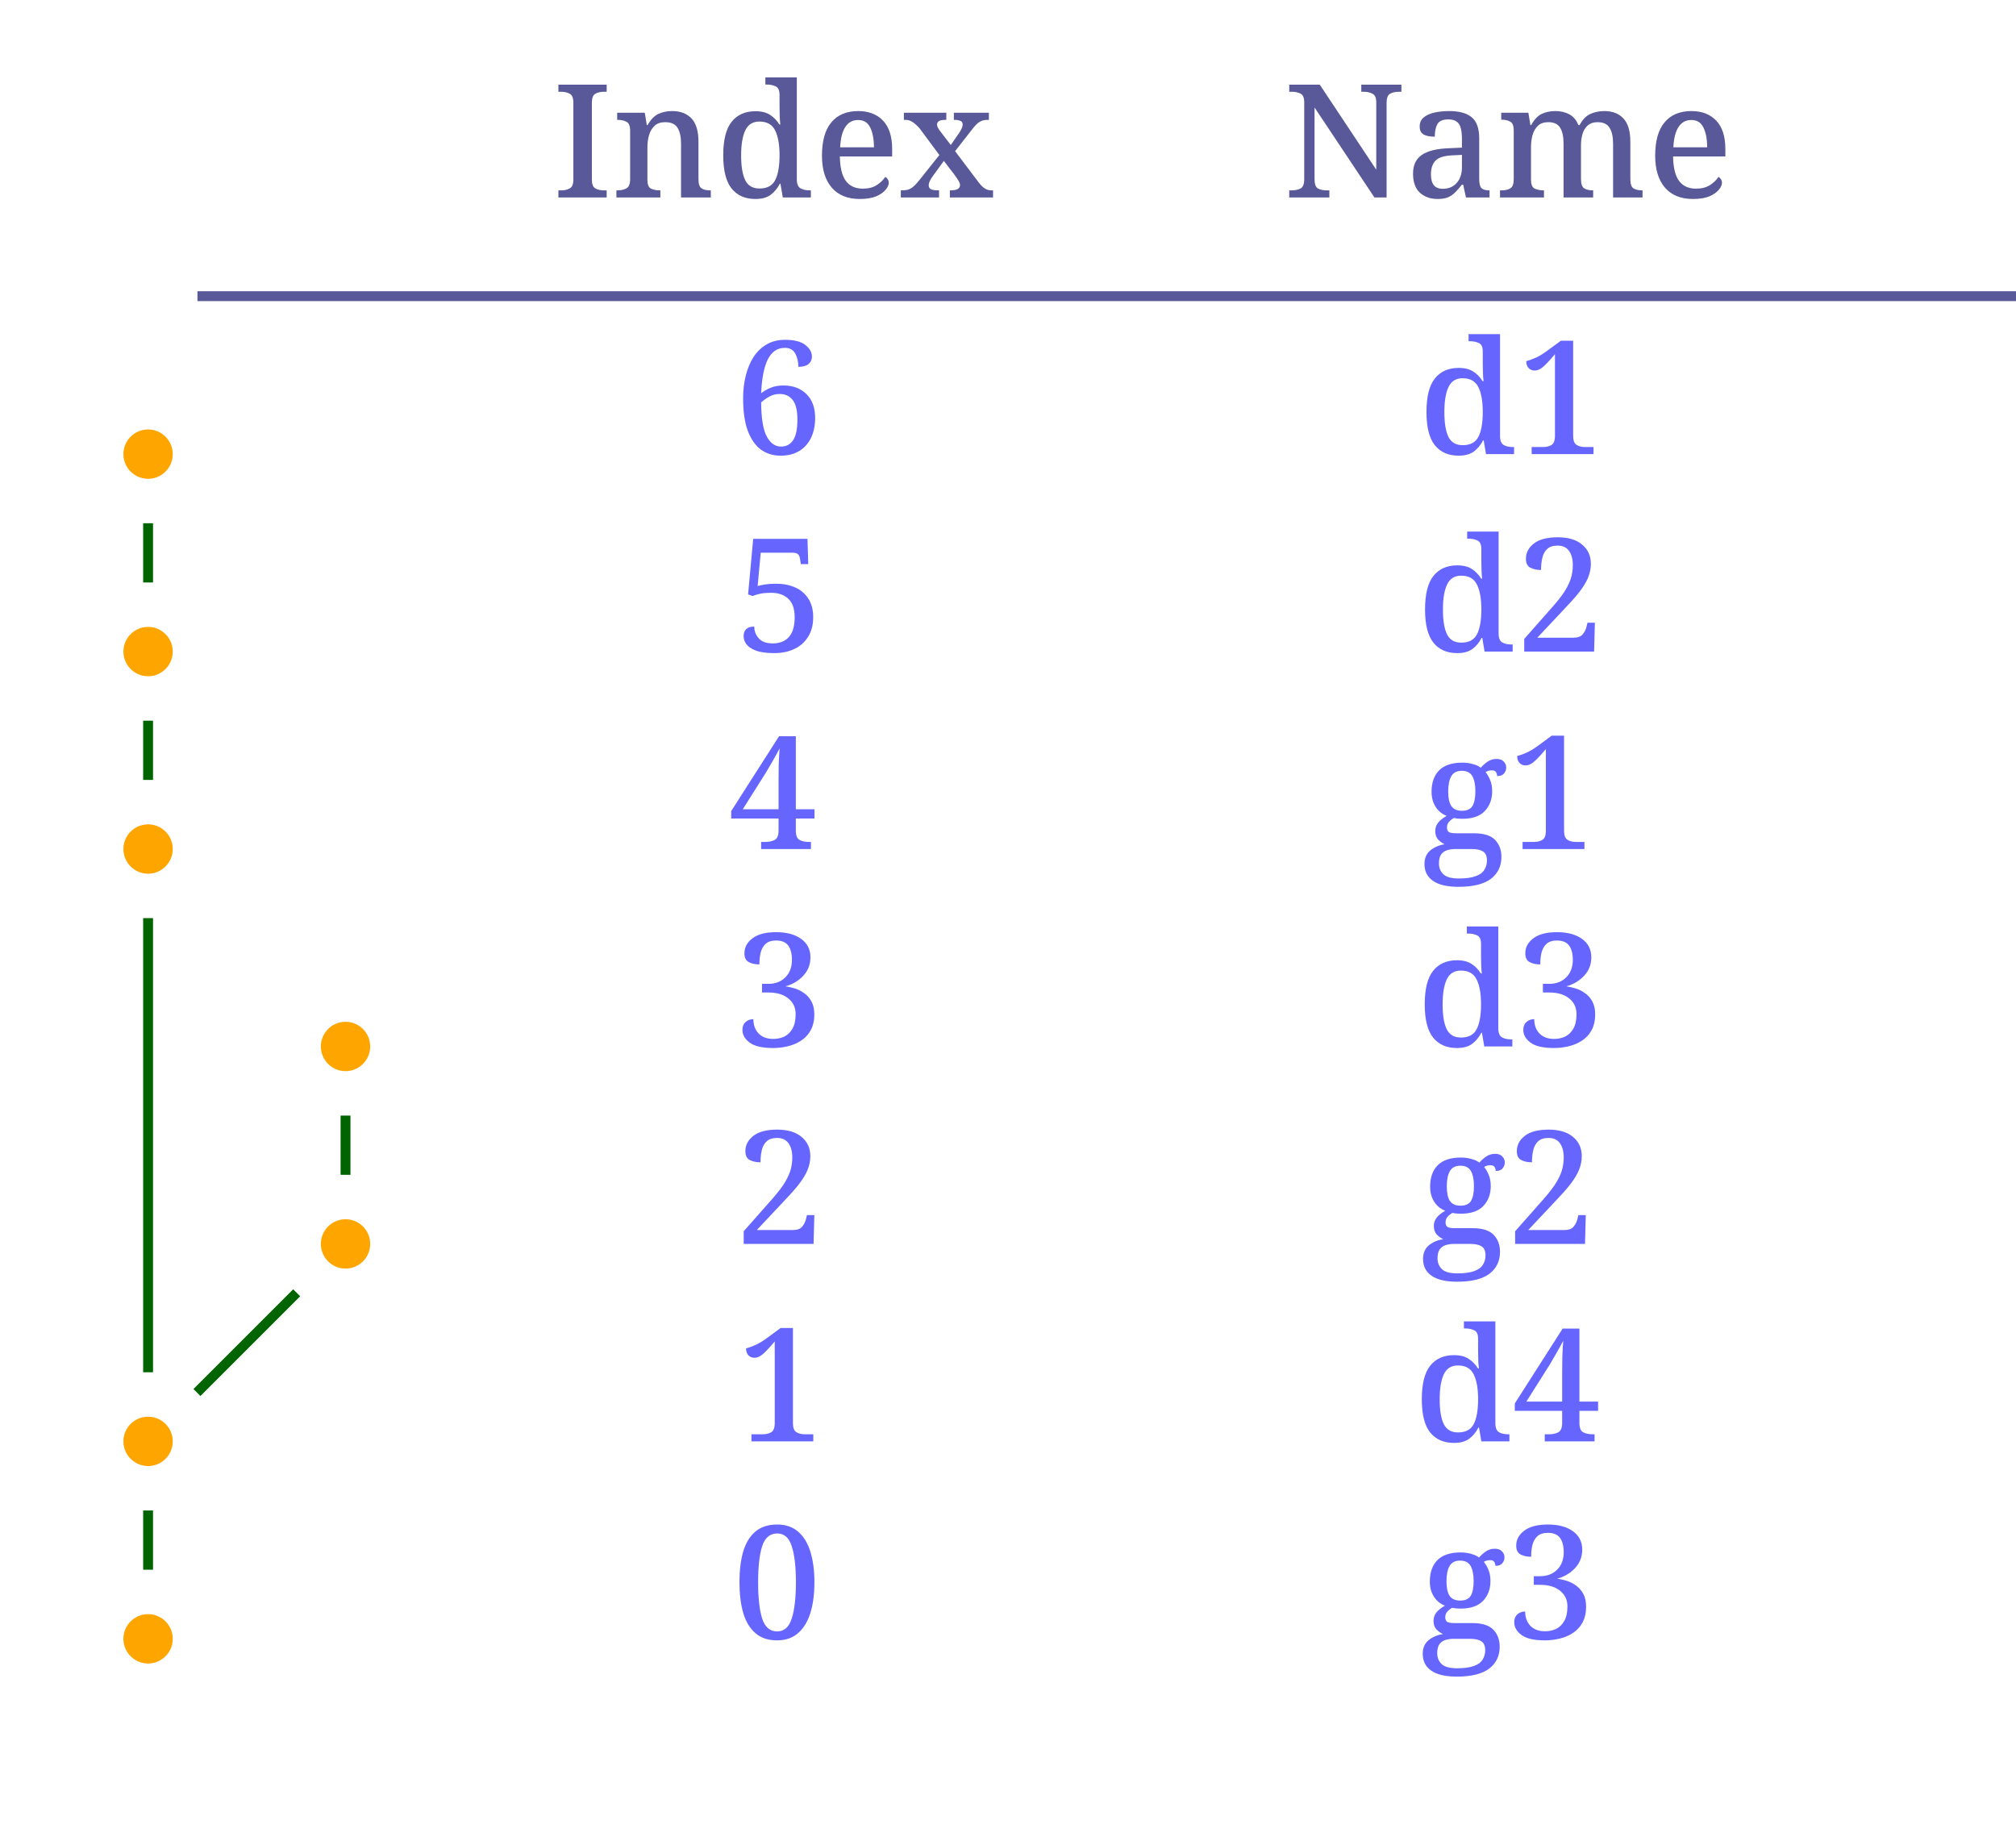
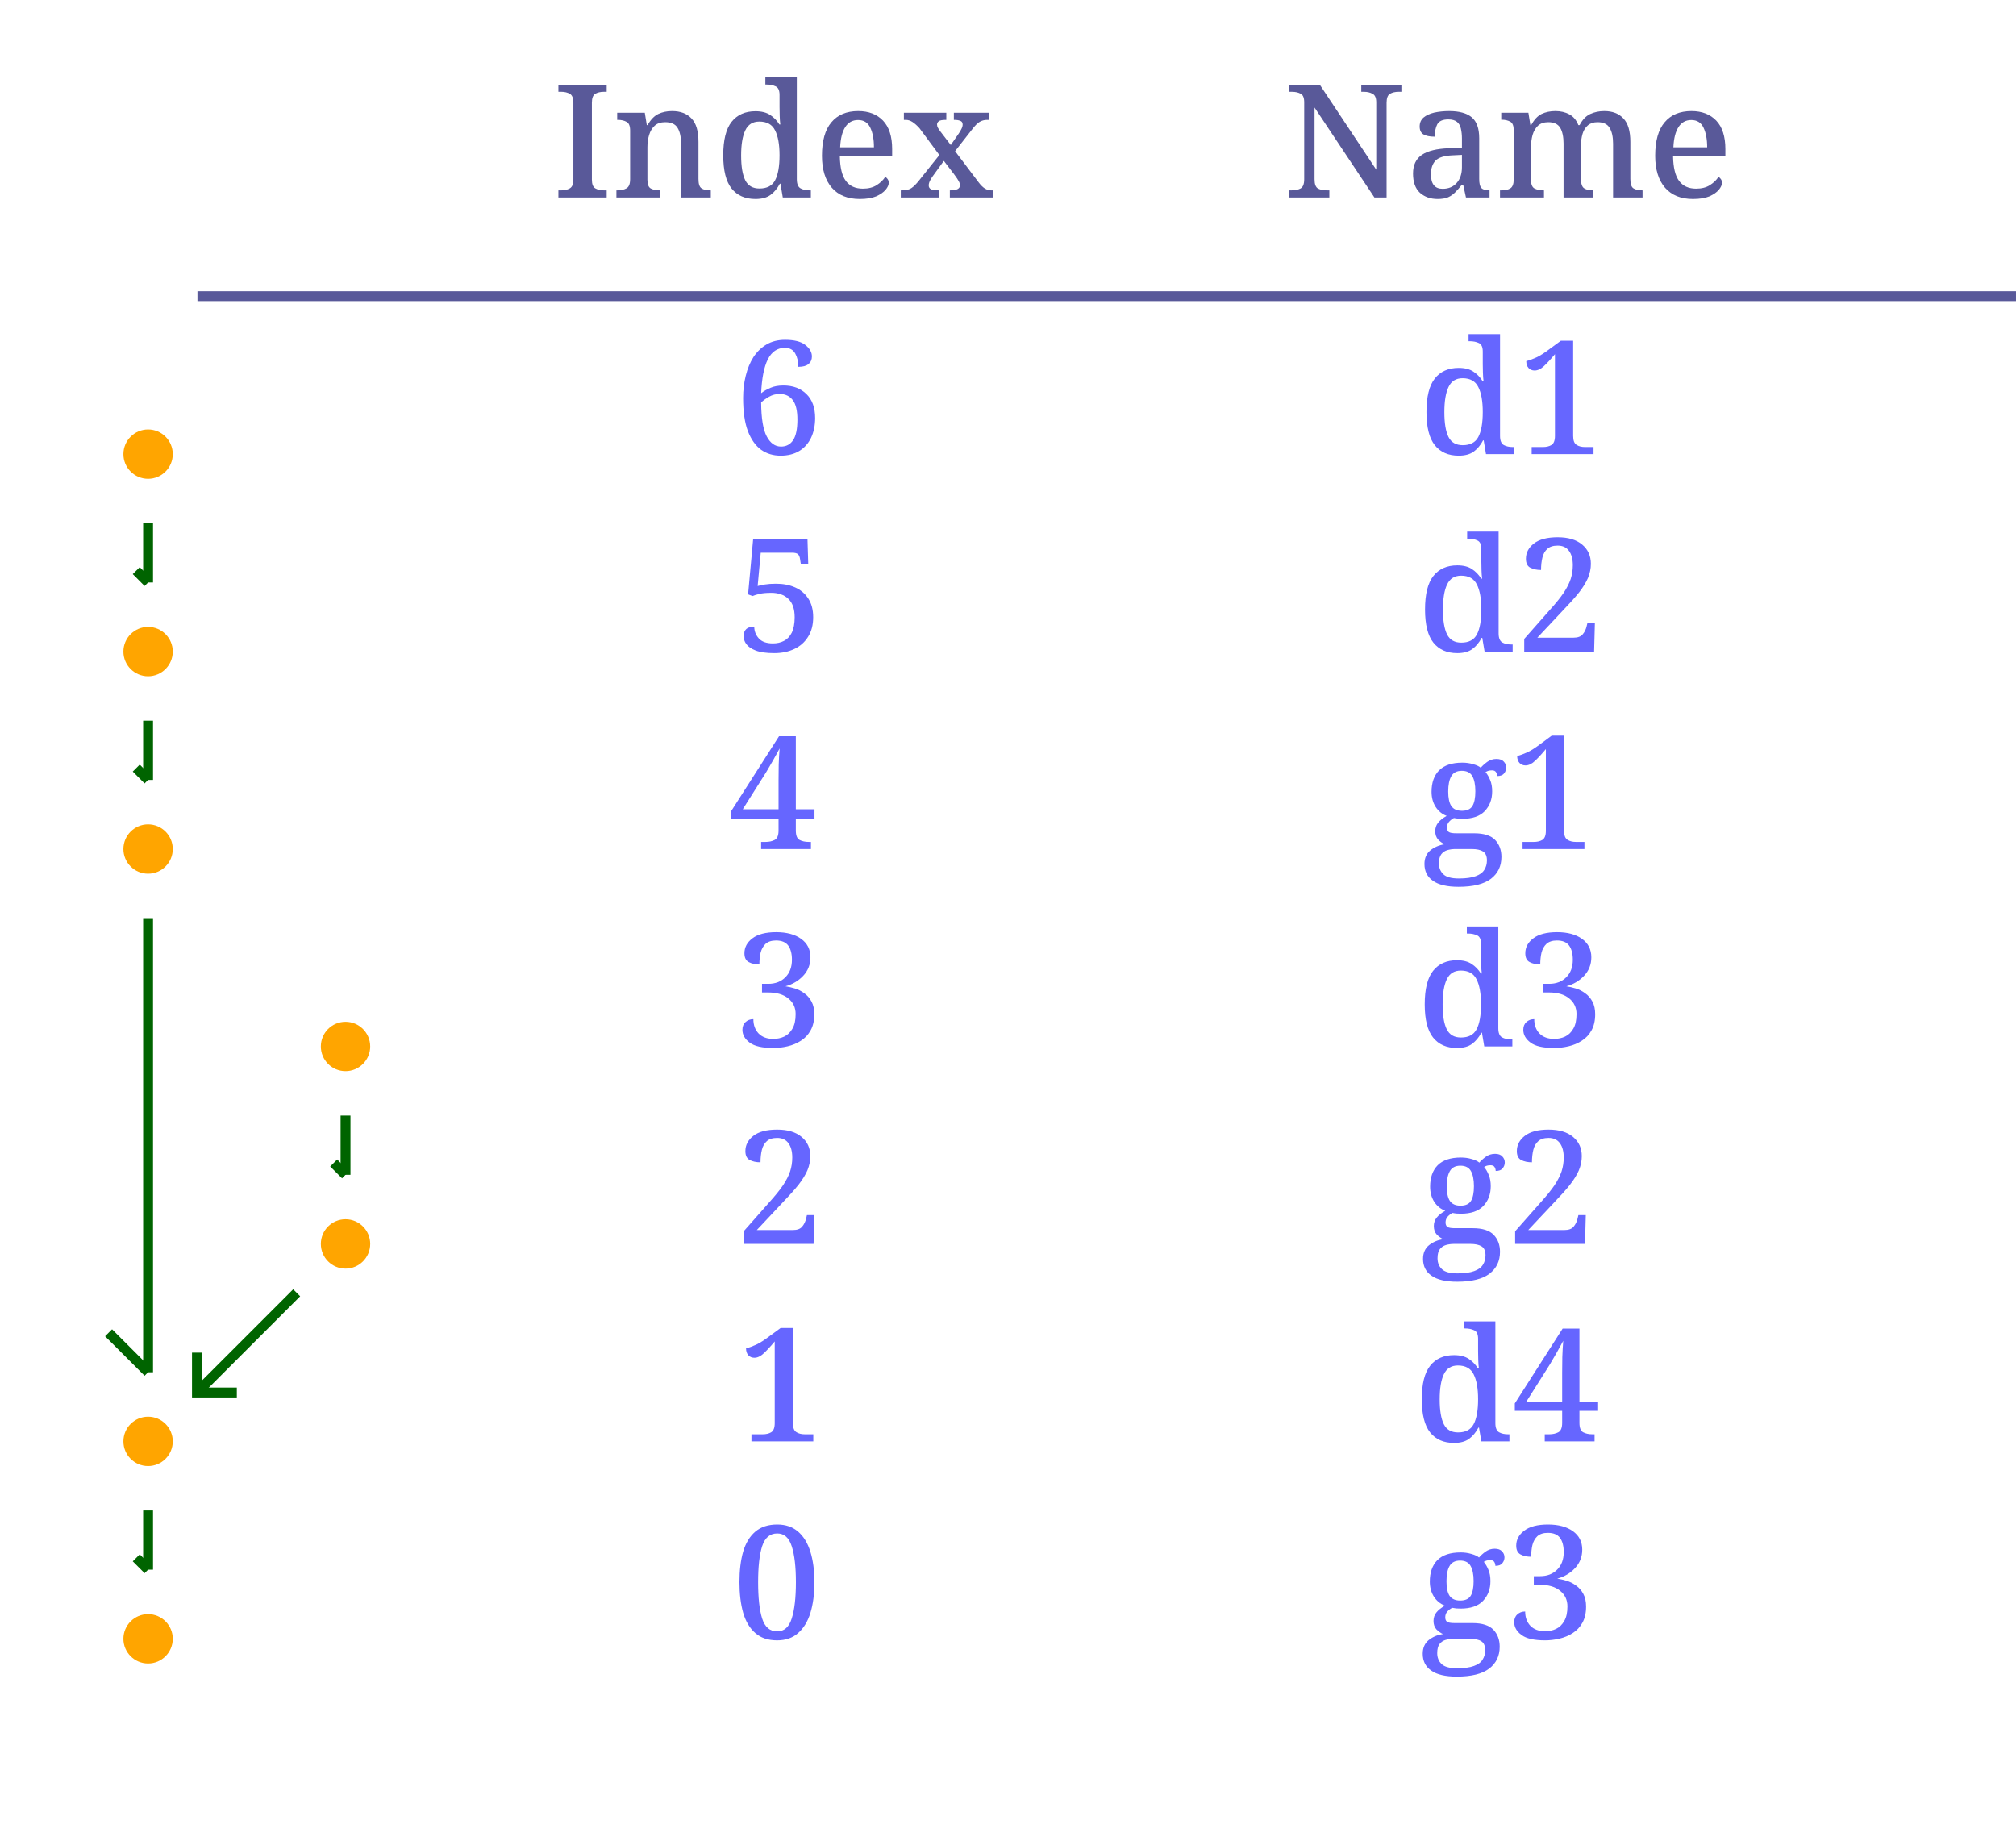
<svg xmlns="http://www.w3.org/2000/svg" xmlns:xlink="http://www.w3.org/1999/xlink" width="204.208" height="186" viewBox="0 0 204.208 186">
  <defs>
    <g>
      <g id="glyph-0-0">
        <path d="M 0.562 0 L 0.562 -0.719 L 0.875 -0.719 C 1.195 -0.719 1.477 -0.785 1.719 -0.922 C 1.957 -1.055 2.078 -1.352 2.078 -1.812 L 2.078 -9.594 C 2.078 -10.062 1.957 -10.363 1.719 -10.5 C 1.477 -10.633 1.195 -10.703 0.875 -10.703 L 0.562 -10.703 L 0.562 -11.422 L 5.453 -11.422 L 5.453 -10.703 L 5.156 -10.703 C 4.812 -10.703 4.523 -10.633 4.297 -10.5 C 4.066 -10.363 3.953 -10.062 3.953 -9.594 L 3.953 -1.812 C 3.953 -1.352 4.066 -1.055 4.297 -0.922 C 4.535 -0.785 4.82 -0.719 5.156 -0.719 L 5.453 -0.719 L 5.453 0 Z M 0.562 0 " />
      </g>
      <g id="glyph-0-1">
        <path d="M 0.422 0 L 0.422 -0.719 L 0.531 -0.719 C 0.895 -0.719 1.195 -0.785 1.438 -0.922 C 1.688 -1.055 1.812 -1.367 1.812 -1.859 L 1.812 -6.781 C 1.812 -7.238 1.691 -7.531 1.453 -7.656 C 1.223 -7.789 0.93 -7.859 0.578 -7.859 L 0.5 -7.859 L 0.5 -8.578 L 3.297 -8.578 L 3.5 -7.328 L 3.578 -7.328 C 3.891 -7.879 4.25 -8.254 4.656 -8.453 C 5.062 -8.648 5.531 -8.75 6.062 -8.75 C 6.906 -8.75 7.562 -8.5 8.031 -8 C 8.5 -7.508 8.734 -6.719 8.734 -5.625 L 8.734 -1.875 C 8.734 -1.375 8.836 -1.055 9.047 -0.922 C 9.254 -0.785 9.539 -0.719 9.906 -0.719 L 9.984 -0.719 L 9.984 0 L 6.969 0 L 6.969 -5.453 C 6.969 -6.148 6.848 -6.688 6.609 -7.062 C 6.379 -7.438 5.961 -7.625 5.359 -7.625 C 4.91 -7.625 4.555 -7.504 4.297 -7.266 C 4.035 -7.023 3.848 -6.711 3.734 -6.328 C 3.617 -5.941 3.562 -5.523 3.562 -5.078 L 3.562 -1.797 C 3.562 -1.328 3.676 -1.031 3.906 -0.906 C 4.145 -0.781 4.441 -0.719 4.797 -0.719 L 4.875 -0.719 L 4.875 0 Z M 0.422 0 " />
      </g>
      <g id="glyph-0-2">
        <path d="M 4.094 0.156 C 3.051 0.156 2.242 -0.195 1.672 -0.906 C 1.109 -1.613 0.828 -2.734 0.828 -4.266 C 0.828 -5.816 1.109 -6.945 1.672 -7.656 C 2.242 -8.375 3.051 -8.734 4.094 -8.734 C 4.707 -8.734 5.203 -8.609 5.578 -8.359 C 5.961 -8.109 6.273 -7.785 6.516 -7.391 L 6.609 -7.391 C 6.578 -7.648 6.555 -7.941 6.547 -8.266 C 6.535 -8.598 6.531 -8.895 6.531 -9.156 L 6.531 -10.391 C 6.531 -10.848 6.398 -11.133 6.141 -11.25 C 5.879 -11.375 5.57 -11.438 5.219 -11.438 L 5.094 -11.438 L 5.094 -12.156 L 8.281 -12.156 L 8.281 -1.844 C 8.281 -1.375 8.406 -1.066 8.656 -0.922 C 8.906 -0.785 9.207 -0.719 9.562 -0.719 L 9.703 -0.719 L 9.703 0 L 6.859 0 L 6.625 -1.391 L 6.562 -1.391 C 6.312 -0.91 5.992 -0.531 5.609 -0.25 C 5.234 0.02 4.727 0.156 4.094 0.156 Z M 4.5 -0.906 C 5.258 -0.906 5.785 -1.18 6.078 -1.734 C 6.379 -2.297 6.531 -3.141 6.531 -4.266 C 6.531 -5.367 6.379 -6.211 6.078 -6.797 C 5.785 -7.391 5.254 -7.688 4.484 -7.688 C 3.816 -7.688 3.344 -7.391 3.062 -6.797 C 2.781 -6.211 2.641 -5.363 2.641 -4.25 C 2.641 -3.133 2.781 -2.297 3.062 -1.734 C 3.344 -1.18 3.82 -0.906 4.5 -0.906 Z M 4.5 -0.906 " />
      </g>
      <g id="glyph-0-3">
        <path d="M 4.672 0.156 C 3.453 0.156 2.508 -0.223 1.844 -0.984 C 1.176 -1.754 0.844 -2.832 0.844 -4.219 C 0.844 -5.727 1.16 -6.859 1.797 -7.609 C 2.43 -8.367 3.336 -8.75 4.516 -8.75 C 5.578 -8.75 6.414 -8.426 7.031 -7.781 C 7.645 -7.133 7.953 -6.176 7.953 -4.906 L 7.953 -4.156 L 2.656 -4.156 C 2.676 -3.02 2.879 -2.191 3.266 -1.672 C 3.66 -1.148 4.234 -0.891 4.984 -0.891 C 5.547 -0.891 6.016 -1.008 6.391 -1.25 C 6.766 -1.488 7.051 -1.766 7.25 -2.078 C 7.332 -2.047 7.41 -1.977 7.484 -1.875 C 7.566 -1.77 7.609 -1.641 7.609 -1.484 C 7.609 -1.266 7.5 -1.023 7.281 -0.766 C 7.07 -0.516 6.754 -0.297 6.328 -0.109 C 5.898 0.066 5.348 0.156 4.672 0.156 Z M 6.109 -5.078 C 6.109 -5.898 5.984 -6.566 5.734 -7.078 C 5.492 -7.586 5.082 -7.844 4.5 -7.844 C 3.938 -7.844 3.504 -7.602 3.203 -7.125 C 2.898 -6.656 2.727 -5.973 2.688 -5.078 Z M 6.109 -5.078 " />
      </g>
      <g id="glyph-0-4">
        <path d="M 0.109 0 L 0.109 -0.719 L 0.25 -0.719 C 0.633 -0.719 0.941 -0.789 1.172 -0.938 C 1.398 -1.082 1.672 -1.352 1.984 -1.75 L 4.016 -4.297 L 2 -7.016 C 1.758 -7.285 1.523 -7.492 1.297 -7.641 C 1.078 -7.785 0.852 -7.859 0.625 -7.859 L 0.422 -7.859 L 0.422 -8.578 L 4.719 -8.578 L 4.719 -7.859 L 4.672 -7.859 C 4.305 -7.859 4.066 -7.812 3.953 -7.719 C 3.836 -7.625 3.781 -7.516 3.781 -7.391 C 3.781 -7.273 3.812 -7.16 3.875 -7.047 C 3.938 -6.941 4.023 -6.812 4.141 -6.656 L 5.172 -5.312 L 5.953 -6.438 C 6.078 -6.613 6.176 -6.781 6.25 -6.938 C 6.332 -7.094 6.375 -7.242 6.375 -7.391 C 6.375 -7.586 6.289 -7.711 6.125 -7.766 C 5.969 -7.828 5.77 -7.859 5.531 -7.859 L 5.484 -7.859 L 5.484 -8.578 L 9.031 -8.578 L 9.031 -7.859 L 8.875 -7.859 C 8.57 -7.859 8.312 -7.789 8.094 -7.656 C 7.875 -7.531 7.602 -7.254 7.281 -6.828 L 5.609 -4.688 L 7.969 -1.562 C 8.195 -1.258 8.414 -1.039 8.625 -0.906 C 8.832 -0.781 9.039 -0.719 9.25 -0.719 L 9.453 -0.719 L 9.453 0 L 5.078 0 L 5.078 -0.719 L 5.156 -0.719 C 5.789 -0.719 6.109 -0.895 6.109 -1.25 C 6.109 -1.363 6.066 -1.492 5.984 -1.641 C 5.91 -1.785 5.75 -2.023 5.5 -2.359 L 4.469 -3.703 L 3.359 -2.172 C 3.266 -2.047 3.172 -1.895 3.078 -1.719 C 2.984 -1.539 2.938 -1.375 2.938 -1.219 C 2.938 -1.039 3.016 -0.91 3.172 -0.828 C 3.328 -0.754 3.582 -0.719 3.938 -0.719 L 3.984 -0.719 L 3.984 0 Z M 0.109 0 " />
      </g>
      <g id="glyph-0-5">
        <path d="M 0.562 0 L 0.562 -0.719 L 0.812 -0.719 C 1.164 -0.719 1.461 -0.781 1.703 -0.906 C 1.953 -1.039 2.078 -1.352 2.078 -1.844 L 2.078 -9.641 C 2.078 -10.109 1.953 -10.398 1.703 -10.516 C 1.461 -10.641 1.176 -10.703 0.844 -10.703 L 0.562 -10.703 L 0.562 -11.422 L 3.656 -11.422 L 9.375 -2.812 L 9.375 -9.641 C 9.375 -10.086 9.25 -10.375 9 -10.5 C 8.758 -10.633 8.473 -10.703 8.141 -10.703 L 7.859 -10.703 L 7.859 -11.422 L 11.922 -11.422 L 11.922 -10.703 L 11.625 -10.703 C 11.289 -10.703 11.004 -10.633 10.766 -10.5 C 10.535 -10.363 10.422 -10.055 10.422 -9.578 L 10.422 0 L 9.188 0 L 3.125 -9.109 L 3.125 -1.844 C 3.125 -1.352 3.238 -1.039 3.469 -0.906 C 3.707 -0.781 4 -0.719 4.344 -0.719 L 4.625 -0.719 L 4.625 0 Z M 0.562 0 " />
      </g>
      <g id="glyph-0-6">
        <path d="M 3.266 0.156 C 2.555 0.156 1.961 -0.051 1.484 -0.469 C 1.016 -0.895 0.781 -1.547 0.781 -2.422 C 0.781 -3.273 1.078 -3.906 1.672 -4.312 C 2.273 -4.719 3.188 -4.941 4.406 -4.984 L 5.734 -5.047 L 5.734 -5.969 C 5.734 -6.352 5.695 -6.691 5.625 -6.984 C 5.562 -7.273 5.43 -7.5 5.234 -7.656 C 5.035 -7.82 4.742 -7.906 4.359 -7.906 C 3.785 -7.906 3.41 -7.738 3.234 -7.406 C 3.066 -7.082 2.984 -6.664 2.984 -6.156 C 2.473 -6.156 2.086 -6.234 1.828 -6.391 C 1.578 -6.547 1.453 -6.812 1.453 -7.188 C 1.453 -7.562 1.582 -7.863 1.844 -8.094 C 2.113 -8.32 2.473 -8.488 2.922 -8.594 C 3.379 -8.695 3.891 -8.75 4.453 -8.75 C 5.461 -8.75 6.219 -8.539 6.719 -8.125 C 7.227 -7.707 7.484 -7 7.484 -6 L 7.484 -1.875 C 7.484 -1.426 7.555 -1.117 7.703 -0.953 C 7.859 -0.797 8.117 -0.719 8.484 -0.719 L 8.531 -0.719 L 8.531 0 L 6.141 0 L 5.859 -1.297 L 5.734 -1.297 C 5.504 -1.004 5.281 -0.75 5.062 -0.531 C 4.852 -0.312 4.609 -0.141 4.328 -0.016 C 4.055 0.098 3.703 0.156 3.266 0.156 Z M 3.781 -0.875 C 4.375 -0.875 4.848 -1.07 5.203 -1.469 C 5.555 -1.863 5.734 -2.395 5.734 -3.062 L 5.734 -4.312 L 4.797 -4.266 C 3.961 -4.234 3.383 -4.055 3.062 -3.734 C 2.75 -3.41 2.594 -2.945 2.594 -2.344 C 2.594 -1.363 2.988 -0.875 3.781 -0.875 Z M 3.781 -0.875 " />
      </g>
      <g id="glyph-0-7">
        <path d="M 0.422 0 L 0.422 -0.719 L 0.594 -0.719 C 0.957 -0.719 1.25 -0.785 1.469 -0.922 C 1.695 -1.055 1.812 -1.367 1.812 -1.859 L 1.812 -6.797 C 1.812 -7.254 1.695 -7.547 1.469 -7.672 C 1.238 -7.805 0.945 -7.875 0.594 -7.875 L 0.547 -7.875 L 0.547 -8.578 L 3.297 -8.578 L 3.5 -7.328 L 3.578 -7.328 C 3.879 -7.879 4.227 -8.254 4.625 -8.453 C 5.031 -8.648 5.5 -8.75 6.031 -8.75 C 6.562 -8.75 7.031 -8.641 7.438 -8.422 C 7.852 -8.203 8.16 -7.836 8.359 -7.328 L 8.484 -7.328 C 8.773 -7.879 9.133 -8.254 9.562 -8.453 C 9.988 -8.648 10.461 -8.75 10.984 -8.75 C 11.816 -8.75 12.461 -8.5 12.922 -8 C 13.391 -7.508 13.625 -6.719 13.625 -5.625 L 13.625 -1.875 C 13.625 -1.375 13.727 -1.055 13.938 -0.922 C 14.156 -0.785 14.445 -0.719 14.812 -0.719 L 14.859 -0.719 L 14.859 0 L 11.875 0 L 11.875 -5.453 C 11.875 -6.148 11.754 -6.688 11.516 -7.062 C 11.285 -7.438 10.879 -7.625 10.297 -7.625 C 9.891 -7.625 9.562 -7.516 9.312 -7.297 C 9.062 -7.078 8.883 -6.789 8.781 -6.438 C 8.676 -6.082 8.625 -5.695 8.625 -5.281 L 8.625 -1.875 C 8.625 -1.375 8.734 -1.055 8.953 -0.922 C 9.172 -0.785 9.457 -0.719 9.812 -0.719 L 9.859 -0.719 L 9.859 0 L 6.859 0 L 6.859 -5.453 C 6.859 -6.148 6.742 -6.688 6.516 -7.062 C 6.285 -7.438 5.883 -7.625 5.312 -7.625 C 4.875 -7.625 4.523 -7.504 4.266 -7.266 C 4.016 -7.023 3.832 -6.711 3.719 -6.328 C 3.613 -5.941 3.562 -5.523 3.562 -5.078 L 3.562 -1.797 C 3.562 -1.328 3.68 -1.031 3.922 -0.906 C 4.172 -0.781 4.473 -0.719 4.828 -0.719 L 4.875 -0.719 L 4.875 0 Z M 0.422 0 " />
      </g>
      <g id="glyph-0-8">
        <path d="M 4.703 0.156 C 3.961 0.156 3.305 -0.039 2.734 -0.438 C 2.172 -0.844 1.723 -1.473 1.391 -2.328 C 1.066 -3.18 0.906 -4.301 0.906 -5.688 C 0.906 -6.469 0.992 -7.219 1.172 -7.938 C 1.348 -8.656 1.609 -9.285 1.953 -9.828 C 2.305 -10.367 2.75 -10.797 3.281 -11.109 C 3.812 -11.422 4.438 -11.578 5.156 -11.578 C 6.082 -11.578 6.766 -11.406 7.203 -11.062 C 7.648 -10.719 7.875 -10.328 7.875 -9.891 C 7.875 -9.566 7.758 -9.312 7.531 -9.125 C 7.312 -8.938 6.969 -8.844 6.5 -8.844 C 6.5 -9.363 6.395 -9.812 6.188 -10.188 C 5.977 -10.57 5.629 -10.766 5.141 -10.766 C 4.379 -10.766 3.801 -10.375 3.406 -9.594 C 3.02 -8.812 2.797 -7.672 2.734 -6.172 C 3.016 -6.391 3.332 -6.57 3.688 -6.719 C 4.051 -6.875 4.484 -6.953 4.984 -6.953 C 5.961 -6.953 6.742 -6.66 7.328 -6.078 C 7.91 -5.504 8.203 -4.695 8.203 -3.656 C 8.203 -2.914 8.066 -2.254 7.797 -1.672 C 7.523 -1.098 7.129 -0.648 6.609 -0.328 C 6.086 -0.004 5.453 0.156 4.703 0.156 Z M 4.75 -0.766 C 5.27 -0.766 5.676 -0.977 5.969 -1.406 C 6.258 -1.844 6.406 -2.539 6.406 -3.5 C 6.406 -4.406 6.25 -5.062 5.938 -5.469 C 5.625 -5.883 5.18 -6.094 4.609 -6.094 C 4.223 -6.094 3.863 -6 3.531 -5.812 C 3.207 -5.625 2.941 -5.43 2.734 -5.234 C 2.742 -3.641 2.93 -2.492 3.297 -1.797 C 3.66 -1.109 4.145 -0.766 4.75 -0.766 Z M 4.75 -0.766 " />
      </g>
      <g id="glyph-0-9">
        <path d="M 1.5 0 L 1.5 -0.719 L 2.641 -0.719 C 2.984 -0.719 3.27 -0.785 3.5 -0.922 C 3.738 -1.066 3.859 -1.375 3.859 -1.844 L 3.859 -10.125 C 3.453 -9.633 3.082 -9.234 2.75 -8.922 C 2.426 -8.617 2.109 -8.469 1.797 -8.469 C 1.555 -8.469 1.352 -8.551 1.188 -8.719 C 1.031 -8.895 0.953 -9.129 0.953 -9.422 C 1.273 -9.504 1.617 -9.629 1.984 -9.797 C 2.359 -9.973 2.805 -10.258 3.328 -10.656 L 4.453 -11.484 L 5.703 -11.484 L 5.703 -1.844 C 5.703 -1.383 5.816 -1.082 6.047 -0.938 C 6.273 -0.789 6.562 -0.719 6.906 -0.719 L 7.766 -0.719 L 7.766 0 Z M 1.5 0 " />
      </g>
      <g id="glyph-0-10">
        <path d="M 3.922 0.156 C 3.129 0.156 2.504 0.066 2.047 -0.109 C 1.598 -0.285 1.281 -0.504 1.094 -0.766 C 0.914 -1.023 0.828 -1.285 0.828 -1.547 C 0.828 -2.203 1.188 -2.531 1.906 -2.531 C 1.906 -2.082 2.055 -1.688 2.359 -1.344 C 2.66 -1 3.141 -0.828 3.797 -0.828 C 4.211 -0.828 4.582 -0.91 4.906 -1.078 C 5.238 -1.242 5.504 -1.52 5.703 -1.906 C 5.898 -2.301 6 -2.828 6 -3.484 C 6 -4.316 5.785 -4.938 5.359 -5.344 C 4.93 -5.75 4.352 -5.953 3.625 -5.953 C 3.113 -5.953 2.719 -5.914 2.438 -5.844 C 2.164 -5.781 1.926 -5.707 1.719 -5.625 L 1.281 -5.797 L 1.797 -11.422 L 7.297 -11.422 L 7.375 -8.859 L 6.625 -8.859 L 6.547 -9.359 C 6.516 -9.586 6.445 -9.754 6.344 -9.859 C 6.238 -9.961 6.035 -10.016 5.734 -10.016 L 2.562 -10.016 L 2.25 -6.641 C 2.426 -6.691 2.672 -6.742 2.984 -6.797 C 3.297 -6.848 3.672 -6.875 4.109 -6.875 C 4.836 -6.875 5.484 -6.75 6.047 -6.5 C 6.609 -6.25 7.051 -5.875 7.375 -5.375 C 7.707 -4.875 7.875 -4.242 7.875 -3.484 C 7.875 -2.703 7.703 -2.039 7.359 -1.5 C 7.023 -0.957 6.562 -0.547 5.969 -0.266 C 5.375 0.016 4.691 0.156 3.922 0.156 Z M 3.922 0.156 " />
      </g>
      <g id="glyph-0-11">
        <path d="M 0.891 0 L 0.891 -1.281 L 3.469 -4.203 C 4.07 -4.867 4.539 -5.445 4.875 -5.938 C 5.207 -6.438 5.445 -6.906 5.594 -7.344 C 5.738 -7.789 5.812 -8.258 5.812 -8.75 C 5.812 -9.375 5.68 -9.859 5.422 -10.203 C 5.172 -10.555 4.789 -10.734 4.281 -10.734 C 3.82 -10.734 3.473 -10.625 3.234 -10.406 C 2.992 -10.195 2.828 -9.906 2.734 -9.531 C 2.641 -9.156 2.594 -8.734 2.594 -8.266 C 2.164 -8.266 1.801 -8.344 1.5 -8.5 C 1.207 -8.656 1.062 -8.957 1.062 -9.406 C 1.062 -10.008 1.328 -10.52 1.859 -10.938 C 2.398 -11.363 3.207 -11.578 4.281 -11.578 C 5.344 -11.578 6.164 -11.332 6.75 -10.844 C 7.344 -10.352 7.641 -9.703 7.641 -8.891 C 7.641 -8.398 7.539 -7.922 7.344 -7.453 C 7.145 -6.992 6.844 -6.504 6.438 -5.984 C 6.031 -5.473 5.508 -4.891 4.875 -4.234 L 2.219 -1.406 L 5.875 -1.406 C 6.312 -1.406 6.625 -1.52 6.812 -1.75 C 7.008 -1.977 7.145 -2.258 7.219 -2.594 L 7.297 -2.922 L 8.047 -2.922 L 7.969 0 Z M 0.891 0 " />
      </g>
      <g id="glyph-0-12">
        <path d="M 3.297 0 L 3.297 -0.719 L 3.75 -0.719 C 4.102 -0.719 4.41 -0.785 4.672 -0.922 C 4.93 -1.055 5.062 -1.375 5.062 -1.875 L 5.062 -3.094 L 0.266 -3.094 L 0.266 -3.844 L 5.109 -11.422 L 6.812 -11.422 L 6.812 -4.031 L 8.703 -4.031 L 8.703 -3.094 L 6.812 -3.094 L 6.812 -1.875 C 6.812 -1.375 6.938 -1.055 7.188 -0.922 C 7.445 -0.785 7.758 -0.719 8.125 -0.719 L 8.344 -0.719 L 8.344 0 Z M 1.438 -4.031 L 5.062 -4.031 L 5.062 -6.938 C 5.062 -7.406 5.066 -7.941 5.078 -8.547 C 5.098 -9.148 5.129 -9.695 5.172 -10.188 C 5.117 -10.082 5.031 -9.922 4.906 -9.703 C 4.789 -9.484 4.66 -9.25 4.516 -9 C 4.379 -8.758 4.242 -8.523 4.109 -8.297 C 3.984 -8.078 3.879 -7.898 3.797 -7.766 Z M 1.438 -4.031 " />
      </g>
      <g id="glyph-0-13">
        <path d="M 3.719 3.828 C 2.562 3.828 1.695 3.625 1.125 3.219 C 0.551 2.82 0.266 2.254 0.266 1.516 C 0.266 0.922 0.469 0.457 0.875 0.125 C 1.281 -0.195 1.758 -0.398 2.312 -0.484 C 2.082 -0.586 1.863 -0.742 1.656 -0.953 C 1.457 -1.172 1.359 -1.457 1.359 -1.812 C 1.359 -2.133 1.453 -2.414 1.641 -2.656 C 1.836 -2.906 2.129 -3.141 2.516 -3.359 C 2.047 -3.535 1.672 -3.844 1.391 -4.281 C 1.117 -4.719 0.984 -5.223 0.984 -5.797 C 0.984 -6.723 1.238 -7.445 1.75 -7.969 C 2.27 -8.488 3.055 -8.75 4.109 -8.75 C 4.504 -8.75 4.867 -8.695 5.203 -8.594 C 5.547 -8.5 5.801 -8.379 5.969 -8.234 C 6.133 -8.43 6.352 -8.629 6.625 -8.828 C 6.895 -9.023 7.207 -9.125 7.562 -9.125 C 7.895 -9.125 8.141 -9.035 8.297 -8.859 C 8.461 -8.691 8.547 -8.488 8.547 -8.25 C 8.547 -8.031 8.473 -7.832 8.328 -7.656 C 8.191 -7.477 7.957 -7.391 7.625 -7.391 C 7.625 -7.535 7.586 -7.664 7.516 -7.781 C 7.441 -7.906 7.305 -7.969 7.109 -7.969 C 6.961 -7.969 6.836 -7.953 6.734 -7.922 C 6.641 -7.891 6.547 -7.848 6.453 -7.797 C 6.641 -7.566 6.797 -7.297 6.922 -6.984 C 7.055 -6.68 7.125 -6.301 7.125 -5.844 C 7.125 -5.039 6.875 -4.375 6.375 -3.844 C 5.875 -3.32 5.117 -3.062 4.109 -3.062 C 3.984 -3.062 3.832 -3.066 3.656 -3.078 C 3.488 -3.098 3.352 -3.117 3.25 -3.141 C 3.051 -3.035 2.883 -2.906 2.75 -2.75 C 2.613 -2.594 2.547 -2.398 2.547 -2.172 C 2.547 -1.984 2.602 -1.836 2.719 -1.734 C 2.844 -1.641 3.098 -1.594 3.484 -1.594 L 5.312 -1.594 C 6.289 -1.594 6.992 -1.367 7.422 -0.922 C 7.848 -0.473 8.062 0.098 8.062 0.797 C 8.062 1.734 7.707 2.473 7 3.016 C 6.289 3.555 5.195 3.828 3.719 3.828 Z M 4.062 -3.875 C 4.57 -3.875 4.926 -4.035 5.125 -4.359 C 5.32 -4.68 5.422 -5.176 5.422 -5.844 C 5.422 -6.52 5.316 -7.035 5.109 -7.391 C 4.91 -7.742 4.555 -7.922 4.047 -7.922 C 3.547 -7.922 3.191 -7.738 2.984 -7.375 C 2.773 -7.008 2.672 -6.492 2.672 -5.828 C 2.672 -5.172 2.773 -4.68 2.984 -4.359 C 3.203 -4.035 3.562 -3.875 4.062 -3.875 Z M 3.75 2.984 C 4.469 2.984 5.035 2.906 5.453 2.75 C 5.867 2.602 6.16 2.391 6.328 2.109 C 6.504 1.836 6.594 1.52 6.594 1.156 C 6.594 0.719 6.461 0.414 6.203 0.25 C 5.941 0.082 5.562 0 5.062 0 L 3.406 0 C 3.125 0 2.852 0.035 2.594 0.109 C 2.344 0.18 2.133 0.32 1.969 0.531 C 1.812 0.738 1.734 1.047 1.734 1.453 C 1.734 1.898 1.879 2.266 2.172 2.547 C 2.461 2.836 2.988 2.984 3.75 2.984 Z M 3.75 2.984 " />
      </g>
      <g id="glyph-0-14">
        <path d="M 3.953 0.156 C 2.848 0.156 2.051 -0.023 1.562 -0.391 C 1.07 -0.754 0.828 -1.188 0.828 -1.688 C 0.828 -2.02 0.93 -2.281 1.141 -2.469 C 1.348 -2.664 1.613 -2.766 1.938 -2.766 C 1.938 -2.172 2.113 -1.688 2.469 -1.312 C 2.832 -0.945 3.328 -0.766 3.953 -0.766 C 4.359 -0.766 4.727 -0.844 5.062 -1 C 5.406 -1.164 5.68 -1.43 5.891 -1.797 C 6.109 -2.16 6.219 -2.656 6.219 -3.281 C 6.219 -3.938 5.973 -4.461 5.484 -4.859 C 4.992 -5.266 4.312 -5.469 3.438 -5.469 L 2.812 -5.469 L 2.812 -6.344 L 3.453 -6.344 C 4.16 -6.344 4.734 -6.562 5.172 -7 C 5.617 -7.438 5.844 -8.031 5.844 -8.781 C 5.844 -9.395 5.719 -9.875 5.469 -10.219 C 5.219 -10.562 4.805 -10.734 4.234 -10.734 C 3.773 -10.734 3.422 -10.617 3.172 -10.391 C 2.93 -10.16 2.766 -9.863 2.672 -9.5 C 2.586 -9.133 2.547 -8.738 2.547 -8.312 C 2.117 -8.312 1.758 -8.391 1.469 -8.547 C 1.176 -8.703 1.031 -9 1.031 -9.438 C 1.031 -10.039 1.301 -10.547 1.844 -10.953 C 2.383 -11.367 3.188 -11.578 4.25 -11.578 C 5.301 -11.578 6.141 -11.352 6.766 -10.906 C 7.398 -10.457 7.719 -9.832 7.719 -9.031 C 7.719 -8.301 7.473 -7.676 6.984 -7.156 C 6.504 -6.645 5.906 -6.289 5.188 -6.094 C 5.477 -6.051 5.797 -5.977 6.141 -5.875 C 6.484 -5.77 6.801 -5.609 7.094 -5.391 C 7.395 -5.18 7.641 -4.898 7.828 -4.547 C 8.016 -4.203 8.109 -3.773 8.109 -3.266 C 8.109 -2.617 7.984 -2.07 7.734 -1.625 C 7.492 -1.188 7.164 -0.836 6.75 -0.578 C 6.344 -0.316 5.895 -0.129 5.406 -0.016 C 4.926 0.098 4.441 0.156 3.953 0.156 Z M 3.953 0.156 " />
      </g>
      <g id="glyph-0-15">
        <path d="M 4.5 0.156 C 3.594 0.156 2.859 -0.086 2.297 -0.578 C 1.734 -1.066 1.32 -1.754 1.062 -2.641 C 0.812 -3.523 0.688 -4.562 0.688 -5.75 C 0.688 -6.926 0.812 -7.953 1.062 -8.828 C 1.32 -9.703 1.734 -10.379 2.297 -10.859 C 2.859 -11.336 3.598 -11.578 4.516 -11.578 C 5.367 -11.578 6.07 -11.336 6.625 -10.859 C 7.188 -10.379 7.602 -9.695 7.875 -8.812 C 8.145 -7.938 8.281 -6.91 8.281 -5.734 C 8.281 -4.547 8.145 -3.508 7.875 -2.625 C 7.602 -1.75 7.188 -1.066 6.625 -0.578 C 6.07 -0.086 5.363 0.156 4.5 0.156 Z M 4.5 -0.75 C 5.219 -0.75 5.711 -1.188 5.984 -2.062 C 6.266 -2.938 6.406 -4.16 6.406 -5.734 C 6.406 -7.297 6.266 -8.508 5.984 -9.375 C 5.711 -10.238 5.223 -10.672 4.516 -10.672 C 3.773 -10.672 3.266 -10.238 2.984 -9.375 C 2.711 -8.508 2.578 -7.297 2.578 -5.734 C 2.578 -4.16 2.711 -2.938 2.984 -2.062 C 3.266 -1.188 3.77 -0.75 4.5 -0.75 Z M 4.5 -0.75 " />
      </g>
    </g>
  </defs>
  <g fill="rgb(35%, 35%, 60%)" fill-opacity="1">
    <use xlink:href="#glyph-0-0" x="56" y="20" />
    <use xlink:href="#glyph-0-1" x="62.016" y="20" />
    <use xlink:href="#glyph-0-2" x="72.432" y="20" />
    <use xlink:href="#glyph-0-3" x="82.416" y="20" />
    <use xlink:href="#glyph-0-4" x="91.136" y="20" />
  </g>
  <g fill="rgb(35%, 35%, 60%)" fill-opacity="1">
    <use xlink:href="#glyph-0-5" x="130.031" y="20" />
    <use xlink:href="#glyph-0-6" x="142.351" y="20" />
    <use xlink:href="#glyph-0-7" x="151.519" y="20" />
    <use xlink:href="#glyph-0-3" x="166.815" y="20" />
  </g>
  <path fill="none" stroke-width="1" stroke-linecap="butt" stroke-linejoin="miter" stroke="rgb(35%, 35%, 60%)" stroke-opacity="1" stroke-miterlimit="10" d="M 20 30 L 204.207 30 " />
  <path fill="none" stroke-width="1" stroke-linecap="butt" stroke-linejoin="miter" stroke="rgb(0%, 39.216%, 0%)" stroke-opacity="1" stroke-miterlimit="10" d="M 15 53 L 15 59 " />
+   <path fill="none" stroke-width="1" stroke-linecap="butt" stroke-linejoin="miter" stroke="rgb(0%, 39.216%, 0%)" stroke-opacity="1" stroke-miterlimit="10" d="M 13.801 57.801 L 15 59 L 13.801 57.801 " />
  <path fill-rule="nonzero" fill="rgb(100%, 64.706%, 0%)" fill-opacity="1" d="M 17.5 46 C 17.5 47.379 16.379 48.5 15 48.5 C 13.621 48.5 12.5 47.379 12.5 46 C 12.5 44.621 13.621 43.5 15 43.5 C 16.379 43.5 17.5 44.621 17.5 46 " />
  <g fill="rgb(40%, 40%, 100%)" fill-opacity="1">
    <use xlink:href="#glyph-0-8" x="74.367" y="46" />
  </g>
  <g fill="rgb(40%, 40%, 100%)" fill-opacity="1">
    <use xlink:href="#glyph-0-2" x="143.664" y="46" />
    <use xlink:href="#glyph-0-9" x="153.648" y="46" />
  </g>
  <path fill="none" stroke-width="1" stroke-linecap="butt" stroke-linejoin="miter" stroke="rgb(0%, 39.216%, 0%)" stroke-opacity="1" stroke-miterlimit="10" d="M 15 73 L 15 79 " />
+   <path fill="none" stroke-width="1" stroke-linecap="butt" stroke-linejoin="miter" stroke="rgb(0%, 39.216%, 0%)" stroke-opacity="1" stroke-miterlimit="10" d="M 13.801 77.801 L 15 79 L 13.801 77.801 " />
  <path fill-rule="nonzero" fill="rgb(100%, 64.706%, 0%)" fill-opacity="1" d="M 17.5 66 C 17.5 67.379 16.379 68.5 15 68.5 C 13.621 68.5 12.5 67.379 12.5 66 C 12.5 64.621 13.621 63.5 15 63.5 C 16.379 63.5 17.5 64.621 17.5 66 " />
  <g fill="rgb(40%, 40%, 100%)" fill-opacity="1">
    <use xlink:href="#glyph-0-10" x="74.496" y="66" />
  </g>
  <g fill="rgb(40%, 40%, 100%)" fill-opacity="1">
    <use xlink:href="#glyph-0-2" x="143.52" y="66" />
    <use xlink:href="#glyph-0-11" x="153.504" y="66" />
  </g>
  <path fill="none" stroke-width="1" stroke-linecap="butt" stroke-linejoin="miter" stroke="rgb(0%, 39.216%, 0%)" stroke-opacity="1" stroke-miterlimit="10" d="M 15 93 L 15 139 " />
+   <path fill="none" stroke-width="1" stroke-linecap="butt" stroke-linejoin="miter" stroke="rgb(0%, 39.216%, 0%)" stroke-opacity="1" stroke-miterlimit="10" d="M 11 135 L 15 139 L 11 135 " />
  <path fill-rule="nonzero" fill="rgb(100%, 64.706%, 0%)" fill-opacity="1" d="M 17.5 86 C 17.5 87.379 16.379 88.5 15 88.5 C 13.621 88.5 12.5 87.379 12.5 86 C 12.5 84.621 13.621 83.5 15 83.5 C 16.379 83.5 17.5 84.621 17.5 86 " />
  <g fill="rgb(40%, 40%, 100%)" fill-opacity="1">
    <use xlink:href="#glyph-0-12" x="73.801" y="86" />
  </g>
  <g fill="rgb(40%, 40%, 100%)" fill-opacity="1">
    <use xlink:href="#glyph-0-13" x="144.023" y="86" />
    <use xlink:href="#glyph-0-9" x="152.727" y="86" />
  </g>
  <path fill="none" stroke-width="1" stroke-linecap="butt" stroke-linejoin="miter" stroke="rgb(0%, 39.216%, 0%)" stroke-opacity="1" stroke-miterlimit="10" d="M 35 113 L 35 119 " />
+   <path fill="none" stroke-width="1" stroke-linecap="butt" stroke-linejoin="miter" stroke="rgb(0%, 39.216%, 0%)" stroke-opacity="1" stroke-miterlimit="10" d="M 33.801 117.801 L 35 119 L 33.801 117.801 " />
  <path fill-rule="nonzero" fill="rgb(100%, 64.706%, 0%)" fill-opacity="1" d="M 37.5 106 C 37.5 107.379 36.379 108.5 35 108.5 C 33.621 108.5 32.5 107.379 32.5 106 C 32.5 104.621 33.621 103.5 35 103.5 C 36.379 103.5 37.5 104.621 37.5 106 " />
  <g fill="rgb(40%, 40%, 100%)" fill-opacity="1">
    <use xlink:href="#glyph-0-14" x="74.375" y="106" />
  </g>
  <g fill="rgb(40%, 40%, 100%)" fill-opacity="1">
    <use xlink:href="#glyph-0-2" x="143.488" y="106" />
    <use xlink:href="#glyph-0-14" x="153.472" y="106" />
  </g>
  <path fill="none" stroke-width="1" stroke-linecap="butt" stroke-linejoin="miter" stroke="rgb(0%, 39.216%, 0%)" stroke-opacity="1" stroke-miterlimit="10" d="M 30.051 130.949 L 19.949 141.051 " />
+   <path fill="none" stroke-width="1" stroke-linecap="butt" stroke-linejoin="miter" stroke="rgb(0%, 39.216%, 0%)" stroke-opacity="1" stroke-miterlimit="10" d="M 23.988 141.051 L 19.949 141.051 L 19.949 137.012 " />
  <path fill-rule="nonzero" fill="rgb(100%, 64.706%, 0%)" fill-opacity="1" d="M 37.5 126 C 37.5 127.379 36.379 128.5 35 128.5 C 33.621 128.5 32.5 127.379 32.5 126 C 32.5 124.621 33.621 123.5 35 123.5 C 36.379 123.5 37.5 124.621 37.5 126 " />
  <g fill="rgb(40%, 40%, 100%)" fill-opacity="1">
    <use xlink:href="#glyph-0-11" x="74.441" y="126" />
  </g>
  <g fill="rgb(40%, 40%, 100%)" fill-opacity="1">
    <use xlink:href="#glyph-0-13" x="143.879" y="126" />
    <use xlink:href="#glyph-0-11" x="152.583" y="126" />
  </g>
  <path fill="none" stroke-width="1" stroke-linecap="butt" stroke-linejoin="miter" stroke="rgb(0%, 39.216%, 0%)" stroke-opacity="1" stroke-miterlimit="10" d="M 15 153 L 15 159 " />
+   <path fill="none" stroke-width="1" stroke-linecap="butt" stroke-linejoin="miter" stroke="rgb(0%, 39.216%, 0%)" stroke-opacity="1" stroke-miterlimit="10" d="M 13.801 157.801 L 15 159 L 13.801 157.801 " />
  <path fill-rule="nonzero" fill="rgb(100%, 64.706%, 0%)" fill-opacity="1" d="M 17.5 146 C 17.5 147.379 16.379 148.5 15 148.5 C 13.621 148.5 12.5 147.379 12.5 146 C 12.5 144.621 13.621 143.5 15 143.5 C 16.379 143.5 17.5 144.621 17.5 146 " />
  <g fill="rgb(40%, 40%, 100%)" fill-opacity="1">
    <use xlink:href="#glyph-0-9" x="74.617" y="146" />
  </g>
  <g fill="rgb(40%, 40%, 100%)" fill-opacity="1">
    <use xlink:href="#glyph-0-2" x="143.191" y="146" />
    <use xlink:href="#glyph-0-12" x="153.175" y="146" />
  </g>
  <path fill-rule="nonzero" fill="rgb(100%, 64.706%, 0%)" fill-opacity="1" d="M 162.152 146 L 17.5 166 C 17.5 167.379 16.379 168.5 15 168.5 C 13.621 168.5 12.5 167.379 12.5 166 C 12.5 164.621 13.621 163.5 15 163.5 C 16.379 163.5 17.5 164.621 17.5 166 " />
  <g fill="rgb(40%, 40%, 100%)" fill-opacity="1">
    <use xlink:href="#glyph-0-15" x="74.215" y="166" />
  </g>
  <g fill="rgb(40%, 40%, 100%)" fill-opacity="1">
    <use xlink:href="#glyph-0-13" x="143.848" y="166" />
    <use xlink:href="#glyph-0-14" x="152.552" y="166" />
  </g>
</svg>
